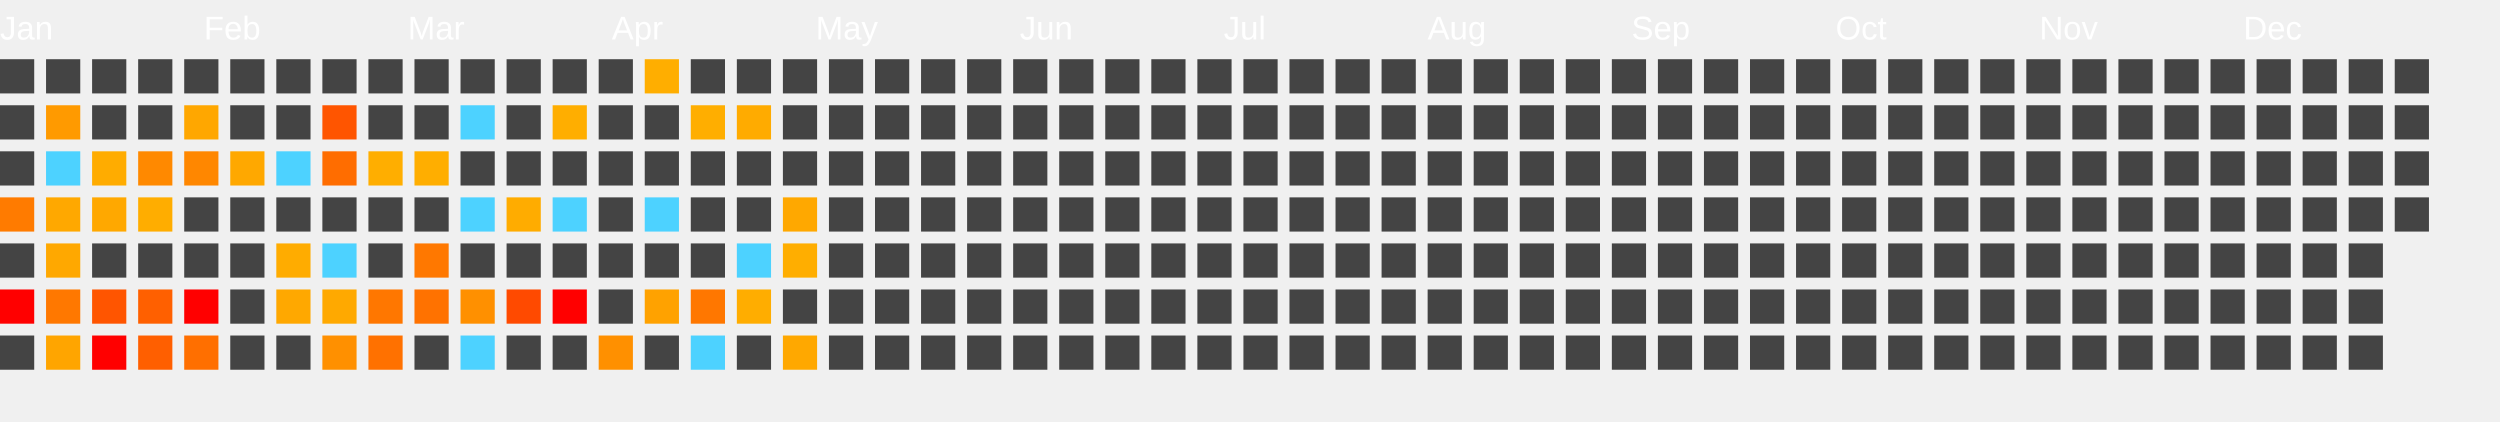
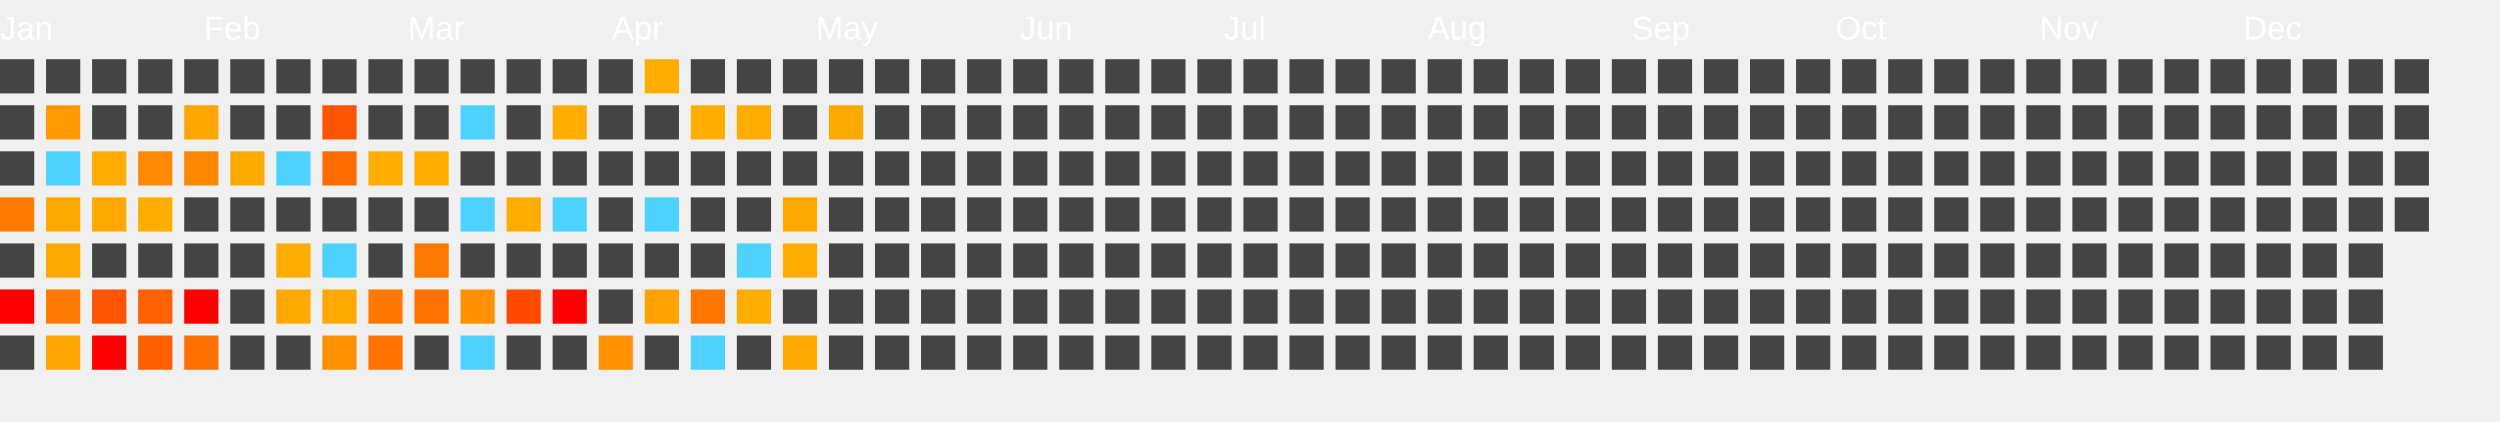
<svg xmlns="http://www.w3.org/2000/svg" baseProfile="full" height="32mm" version="1.1" viewBox="0,0,190,32" width="190mm">
  <defs />
  <rect fill="none" height="32" width="190" x="0" y="0" />
  <text fill="#FFFFFF" style="font-size:2.5px; font-family:Arial" x="0.0" y="3.0">Jan</text>
  <text fill="#FFFFFF" style="font-size:2.5px; font-family:Arial" x="15.5" y="3.0">Feb</text>
  <text fill="#FFFFFF" style="font-size:2.5px; font-family:Arial" x="31.0" y="3.0">Mar</text>
  <text fill="#FFFFFF" style="font-size:2.5px; font-family:Arial" x="46.5" y="3.0">Apr</text>
  <text fill="#FFFFFF" style="font-size:2.5px; font-family:Arial" x="62.0" y="3.0">May</text>
  <text fill="#FFFFFF" style="font-size:2.5px; font-family:Arial" x="77.5" y="3.0">Jun</text>
  <text fill="#FFFFFF" style="font-size:2.5px; font-family:Arial" x="93.0" y="3.0">Jul</text>
  <text fill="#FFFFFF" style="font-size:2.5px; font-family:Arial" x="108.5" y="3.0">Aug</text>
  <text fill="#FFFFFF" style="font-size:2.5px; font-family:Arial" x="124.0" y="3.0">Sep</text>
  <text fill="#FFFFFF" style="font-size:2.5px; font-family:Arial" x="139.5" y="3.0">Oct</text>
  <text fill="#FFFFFF" style="font-size:2.5px; font-family:Arial" x="155.0" y="3.0">Nov</text>
  <text fill="#FFFFFF" style="font-size:2.5px; font-family:Arial" x="170.5" y="3.0">Dec</text>
  <rect fill="#444444" height="2.6" width="2.6" x="0.0" y="4.5" />
  <rect fill="#444444" height="2.6" width="2.6" x="0.0" y="8.0" />
  <rect fill="#444444" height="2.6" width="2.6" x="0.0" y="11.5" />
  <rect fill="#ff7b00" height="2.6" width="2.6" x="0.0" y="15.0" />
  <rect fill="#444444" height="2.6" width="2.6" x="0.0" y="18.5" />
  <rect fill="red" height="2.6" width="2.6" x="0.0" y="22.0" />
  <rect fill="#444444" height="2.6" width="2.6" x="0.0" y="25.5" />
  <rect fill="#444444" height="2.6" width="2.6" x="3.5" y="4.5" />
  <rect fill="#ff9a00" height="2.6" width="2.6" x="3.5" y="8.0" />
  <rect fill="#4dd2ff" height="2.6" width="2.6" x="3.5" y="11.5" />
  <rect fill="#ffa800" height="2.6" width="2.6" x="3.5" y="15.0" />
  <rect fill="#ffa800" height="2.6" width="2.6" x="3.5" y="18.5" />
  <rect fill="#ff7800" height="2.6" width="2.6" x="3.5" y="22.0" />
  <rect fill="#ffa500" height="2.6" width="2.6" x="3.5" y="25.5" />
  <rect fill="#444444" height="2.6" width="2.6" x="7.0" y="4.5" />
  <rect fill="#444444" height="2.6" width="2.6" x="7.0" y="8.0" />
  <rect fill="#ffac00" height="2.6" width="2.6" x="7.0" y="11.5" />
  <rect fill="#ffa800" height="2.6" width="2.6" x="7.0" y="15.0" />
  <rect fill="#444444" height="2.6" width="2.6" x="7.0" y="18.5" />
  <rect fill="#ff5500" height="2.6" width="2.6" x="7.0" y="22.0" />
  <rect fill="red" height="2.6" width="2.6" x="7.0" y="25.5" />
  <rect fill="#444444" height="2.6" width="2.6" x="10.5" y="4.5" />
  <rect fill="#444444" height="2.6" width="2.6" x="10.5" y="8.0" />
  <rect fill="#ff8900" height="2.6" width="2.6" x="10.5" y="11.5" />
  <rect fill="#ffad00" height="2.6" width="2.6" x="10.5" y="15.0" />
  <rect fill="#444444" height="2.6" width="2.6" x="10.5" y="18.5" />
  <rect fill="#ff6000" height="2.6" width="2.6" x="10.5" y="22.0" />
  <rect fill="#ff5f00" height="2.6" width="2.6" x="10.5" y="25.5" />
  <rect fill="#444444" height="2.6" width="2.6" x="14.0" y="4.5" />
  <rect fill="#ffa700" height="2.6" width="2.6" x="14.0" y="8.0" />
  <rect fill="#ff8700" height="2.6" width="2.6" x="14.0" y="11.5" />
  <rect fill="#444444" height="2.6" width="2.6" x="14.0" y="15.0" />
  <rect fill="#444444" height="2.6" width="2.6" x="14.0" y="18.5" />
  <rect fill="red" height="2.6" width="2.6" x="14.0" y="22.0" />
  <rect fill="#ff6f00" height="2.6" width="2.6" x="14.0" y="25.5" />
  <rect fill="#444444" height="2.6" width="2.6" x="17.5" y="4.5" />
  <rect fill="#444444" height="2.6" width="2.6" x="17.5" y="8.0" />
  <rect fill="#ffa800" height="2.6" width="2.6" x="17.5" y="11.5" />
  <rect fill="#444444" height="2.6" width="2.6" x="17.5" y="15.0" />
  <rect fill="#444444" height="2.6" width="2.6" x="17.5" y="18.5" />
  <rect fill="#444444" height="2.6" width="2.6" x="17.5" y="22.0" />
  <rect fill="#444444" height="2.6" width="2.6" x="17.5" y="25.5" />
  <rect fill="#444444" height="2.6" width="2.6" x="21.0" y="4.5" />
  <rect fill="#444444" height="2.6" width="2.6" x="21.0" y="8.0" />
  <rect fill="#4dd2ff" height="2.6" width="2.6" x="21.0" y="11.5" />
  <rect fill="#444444" height="2.6" width="2.6" x="21.0" y="15.0" />
  <rect fill="#ffac00" height="2.6" width="2.6" x="21.0" y="18.5" />
  <rect fill="#ffa800" height="2.6" width="2.6" x="21.0" y="22.0" />
  <rect fill="#444444" height="2.6" width="2.6" x="21.0" y="25.5" />
  <rect fill="#444444" height="2.6" width="2.6" x="24.5" y="4.5" />
  <rect fill="#ff5500" height="2.6" width="2.6" x="24.5" y="8.0" />
  <rect fill="#ff6d00" height="2.6" width="2.6" x="24.5" y="11.5" />
  <rect fill="#444444" height="2.6" width="2.6" x="24.5" y="15.0" />
  <rect fill="#4dd2ff" height="2.6" width="2.6" x="24.5" y="18.5" />
  <rect fill="#ffa900" height="2.6" width="2.6" x="24.5" y="22.0" />
  <rect fill="#ff9000" height="2.6" width="2.6" x="24.5" y="25.5" />
  <rect fill="#444444" height="2.6" width="2.6" x="28.0" y="4.5" />
  <rect fill="#444444" height="2.6" width="2.6" x="28.0" y="8.0" />
  <rect fill="#ffae00" height="2.6" width="2.6" x="28.0" y="11.5" />
  <rect fill="#444444" height="2.6" width="2.6" x="28.0" y="15.0" />
  <rect fill="#444444" height="2.6" width="2.6" x="28.0" y="18.5" />
  <rect fill="#ff7700" height="2.6" width="2.6" x="28.0" y="22.0" />
  <rect fill="#ff7100" height="2.6" width="2.6" x="28.0" y="25.5" />
  <rect fill="#444444" height="2.6" width="2.6" x="31.5" y="4.5" />
  <rect fill="#444444" height="2.6" width="2.6" x="31.5" y="8.0" />
  <rect fill="#ffae00" height="2.6" width="2.6" x="31.5" y="11.5" />
  <rect fill="#444444" height="2.6" width="2.6" x="31.5" y="15.0" />
  <rect fill="#ff7800" height="2.6" width="2.6" x="31.5" y="18.5" />
  <rect fill="#ff7200" height="2.6" width="2.6" x="31.5" y="22.0" />
  <rect fill="#444444" height="2.6" width="2.6" x="31.5" y="25.5" />
  <rect fill="#444444" height="2.6" width="2.6" x="35.0" y="4.5" />
  <rect fill="#4dd2ff" height="2.6" width="2.6" x="35.0" y="8.0" />
  <rect fill="#444444" height="2.6" width="2.6" x="35.0" y="11.5" />
  <rect fill="#4dd2ff" height="2.6" width="2.6" x="35.0" y="15.0" />
  <rect fill="#444444" height="2.6" width="2.6" x="35.0" y="18.5" />
  <rect fill="#ff9000" height="2.6" width="2.6" x="35.0" y="22.0" />
  <rect fill="#4dd2ff" height="2.6" width="2.6" x="35.0" y="25.5" />
  <rect fill="#444444" height="2.6" width="2.6" x="38.5" y="4.5" />
  <rect fill="#444444" height="2.6" width="2.6" x="38.5" y="8.0" />
  <rect fill="#444444" height="2.6" width="2.6" x="38.5" y="11.5" />
  <rect fill="#ffac00" height="2.6" width="2.6" x="38.5" y="15.0" />
  <rect fill="#444444" height="2.6" width="2.6" x="38.5" y="18.5" />
  <rect fill="#ff4a00" height="2.6" width="2.6" x="38.5" y="22.0" />
  <rect fill="#444444" height="2.6" width="2.6" x="38.5" y="25.5" />
  <rect fill="#444444" height="2.6" width="2.6" x="42.0" y="4.5" />
  <rect fill="#ffae00" height="2.6" width="2.6" x="42.0" y="8.0" />
  <rect fill="#444444" height="2.6" width="2.6" x="42.0" y="11.5" />
  <rect fill="#4dd2ff" height="2.6" width="2.6" x="42.0" y="15.0" />
  <rect fill="#444444" height="2.6" width="2.6" x="42.0" y="18.5" />
  <rect fill="red" height="2.6" width="2.6" x="42.0" y="22.0" />
  <rect fill="#444444" height="2.6" width="2.6" x="42.0" y="25.5" />
  <rect fill="#444444" height="2.6" width="2.6" x="45.5" y="4.5" />
  <rect fill="#444444" height="2.6" width="2.6" x="45.5" y="8.0" />
  <rect fill="#444444" height="2.6" width="2.6" x="45.5" y="11.5" />
  <rect fill="#444444" height="2.6" width="2.6" x="45.5" y="15.0" />
  <rect fill="#444444" height="2.6" width="2.6" x="45.5" y="18.5" />
  <rect fill="#444444" height="2.6" width="2.6" x="45.5" y="22.0" />
  <rect fill="#ff9000" height="2.6" width="2.6" x="45.5" y="25.5" />
  <rect fill="#ffae00" height="2.6" width="2.6" x="49.0" y="4.5" />
  <rect fill="#444444" height="2.6" width="2.6" x="49.0" y="8.0" />
  <rect fill="#444444" height="2.6" width="2.6" x="49.0" y="11.5" />
  <rect fill="#4dd2ff" height="2.6" width="2.6" x="49.0" y="15.0" />
  <rect fill="#444444" height="2.6" width="2.6" x="49.0" y="18.5" />
  <rect fill="#ffa200" height="2.6" width="2.6" x="49.0" y="22.0" />
  <rect fill="#444444" height="2.6" width="2.6" x="49.0" y="25.5" />
  <rect fill="#444444" height="2.6" width="2.6" x="52.5" y="4.5" />
  <rect fill="#ffae00" height="2.6" width="2.6" x="52.5" y="8.0" />
  <rect fill="#444444" height="2.6" width="2.6" x="52.5" y="11.5" />
  <rect fill="#444444" height="2.6" width="2.6" x="52.5" y="15.0" />
  <rect fill="#444444" height="2.6" width="2.6" x="52.5" y="18.5" />
  <rect fill="#ff7700" height="2.6" width="2.6" x="52.5" y="22.0" />
  <rect fill="#4dd2ff" height="2.6" width="2.6" x="52.5" y="25.5" />
  <rect fill="#444444" height="2.6" width="2.6" x="56.0" y="4.5" />
  <rect fill="#ffab00" height="2.6" width="2.6" x="56.0" y="8.0" />
  <rect fill="#444444" height="2.6" width="2.6" x="56.0" y="11.5" />
  <rect fill="#444444" height="2.6" width="2.6" x="56.0" y="15.0" />
  <rect fill="#4dd2ff" height="2.6" width="2.6" x="56.0" y="18.5" />
  <rect fill="#ffad00" height="2.6" width="2.6" x="56.0" y="22.0" />
  <rect fill="#444444" height="2.6" width="2.6" x="56.0" y="25.5" />
  <rect fill="#444444" height="2.6" width="2.6" x="59.5" y="4.5" />
  <rect fill="#444444" height="2.6" width="2.6" x="59.5" y="8.0" />
  <rect fill="#444444" height="2.6" width="2.6" x="59.5" y="11.5" />
  <rect fill="#ffa800" height="2.6" width="2.6" x="59.5" y="15.0" />
  <rect fill="#ffae00" height="2.6" width="2.6" x="59.5" y="18.5" />
  <rect fill="#444444" height="2.6" width="2.6" x="59.5" y="22.0" />
  <rect fill="#ffa800" height="2.6" width="2.6" x="59.5" y="25.5" />
  <rect fill="#444444" height="2.6" width="2.6" x="63.0" y="4.5" />
-   <rect fill="#444444" height="2.6" width="2.6" x="63.0" y="8.0" />
+   <rect fill="#ffa800" height="2.6" width="2.6" x="63.0" y="8.0" />
  <rect fill="#444444" height="2.6" width="2.6" x="63.0" y="11.5" />
  <rect fill="#444444" height="2.6" width="2.6" x="63.0" y="15.0" />
  <rect fill="#444444" height="2.6" width="2.6" x="63.0" y="18.5" />
  <rect fill="#444444" height="2.6" width="2.6" x="63.0" y="22.0" />
  <rect fill="#444444" height="2.6" width="2.6" x="63.0" y="25.5" />
  <rect fill="#444444" height="2.6" width="2.6" x="66.5" y="4.5" />
  <rect fill="#444444" height="2.6" width="2.6" x="66.5" y="8.0" />
  <rect fill="#444444" height="2.6" width="2.6" x="66.5" y="11.5" />
  <rect fill="#444444" height="2.6" width="2.6" x="66.5" y="15.0" />
  <rect fill="#444444" height="2.6" width="2.6" x="66.5" y="18.5" />
  <rect fill="#444444" height="2.6" width="2.6" x="66.5" y="22.0" />
  <rect fill="#444444" height="2.6" width="2.6" x="66.5" y="25.5" />
  <rect fill="#444444" height="2.6" width="2.6" x="70.0" y="4.5" />
  <rect fill="#444444" height="2.6" width="2.6" x="70.0" y="8.0" />
  <rect fill="#444444" height="2.6" width="2.6" x="70.0" y="11.5" />
  <rect fill="#444444" height="2.6" width="2.6" x="70.0" y="15.0" />
  <rect fill="#444444" height="2.6" width="2.6" x="70.0" y="18.5" />
  <rect fill="#444444" height="2.6" width="2.6" x="70.0" y="22.0" />
  <rect fill="#444444" height="2.6" width="2.6" x="70.0" y="25.5" />
  <rect fill="#444444" height="2.6" width="2.6" x="73.5" y="4.5" />
  <rect fill="#444444" height="2.6" width="2.6" x="73.5" y="8.0" />
  <rect fill="#444444" height="2.6" width="2.6" x="73.5" y="11.5" />
  <rect fill="#444444" height="2.6" width="2.6" x="73.5" y="15.0" />
  <rect fill="#444444" height="2.6" width="2.6" x="73.5" y="18.5" />
  <rect fill="#444444" height="2.6" width="2.6" x="73.5" y="22.0" />
  <rect fill="#444444" height="2.6" width="2.6" x="73.5" y="25.5" />
  <rect fill="#444444" height="2.6" width="2.6" x="77.0" y="4.5" />
  <rect fill="#444444" height="2.6" width="2.6" x="77.0" y="8.0" />
  <rect fill="#444444" height="2.6" width="2.6" x="77.0" y="11.5" />
  <rect fill="#444444" height="2.6" width="2.6" x="77.0" y="15.0" />
  <rect fill="#444444" height="2.6" width="2.6" x="77.0" y="18.5" />
  <rect fill="#444444" height="2.6" width="2.6" x="77.0" y="22.0" />
  <rect fill="#444444" height="2.6" width="2.6" x="77.0" y="25.5" />
  <rect fill="#444444" height="2.6" width="2.6" x="80.5" y="4.5" />
  <rect fill="#444444" height="2.6" width="2.6" x="80.5" y="8.0" />
  <rect fill="#444444" height="2.6" width="2.6" x="80.5" y="11.5" />
  <rect fill="#444444" height="2.6" width="2.6" x="80.5" y="15.0" />
  <rect fill="#444444" height="2.6" width="2.6" x="80.5" y="18.5" />
  <rect fill="#444444" height="2.6" width="2.6" x="80.5" y="22.0" />
  <rect fill="#444444" height="2.6" width="2.6" x="80.5" y="25.5" />
  <rect fill="#444444" height="2.6" width="2.6" x="84.0" y="4.5" />
  <rect fill="#444444" height="2.6" width="2.6" x="84.0" y="8.0" />
  <rect fill="#444444" height="2.6" width="2.6" x="84.0" y="11.5" />
  <rect fill="#444444" height="2.6" width="2.6" x="84.0" y="15.0" />
  <rect fill="#444444" height="2.6" width="2.6" x="84.0" y="18.5" />
  <rect fill="#444444" height="2.6" width="2.6" x="84.0" y="22.0" />
  <rect fill="#444444" height="2.6" width="2.6" x="84.0" y="25.5" />
  <rect fill="#444444" height="2.6" width="2.6" x="87.5" y="4.5" />
  <rect fill="#444444" height="2.6" width="2.6" x="87.5" y="8.0" />
  <rect fill="#444444" height="2.6" width="2.6" x="87.5" y="11.5" />
  <rect fill="#444444" height="2.6" width="2.6" x="87.5" y="15.0" />
  <rect fill="#444444" height="2.6" width="2.6" x="87.5" y="18.5" />
  <rect fill="#444444" height="2.6" width="2.6" x="87.5" y="22.0" />
  <rect fill="#444444" height="2.6" width="2.6" x="87.5" y="25.5" />
  <rect fill="#444444" height="2.6" width="2.6" x="91.0" y="4.5" />
  <rect fill="#444444" height="2.6" width="2.6" x="91.0" y="8.0" />
  <rect fill="#444444" height="2.6" width="2.6" x="91.0" y="11.5" />
  <rect fill="#444444" height="2.6" width="2.6" x="91.0" y="15.0" />
  <rect fill="#444444" height="2.6" width="2.6" x="91.0" y="18.5" />
  <rect fill="#444444" height="2.6" width="2.6" x="91.0" y="22.0" />
  <rect fill="#444444" height="2.6" width="2.6" x="91.0" y="25.5" />
  <rect fill="#444444" height="2.6" width="2.6" x="94.5" y="4.5" />
  <rect fill="#444444" height="2.6" width="2.6" x="94.5" y="8.0" />
  <rect fill="#444444" height="2.6" width="2.6" x="94.5" y="11.5" />
  <rect fill="#444444" height="2.6" width="2.6" x="94.5" y="15.0" />
  <rect fill="#444444" height="2.6" width="2.6" x="94.5" y="18.5" />
  <rect fill="#444444" height="2.6" width="2.6" x="94.5" y="22.0" />
  <rect fill="#444444" height="2.6" width="2.6" x="94.5" y="25.5" />
  <rect fill="#444444" height="2.6" width="2.6" x="98.0" y="4.5" />
  <rect fill="#444444" height="2.6" width="2.6" x="98.0" y="8.0" />
  <rect fill="#444444" height="2.6" width="2.6" x="98.0" y="11.5" />
  <rect fill="#444444" height="2.6" width="2.6" x="98.0" y="15.0" />
  <rect fill="#444444" height="2.6" width="2.6" x="98.0" y="18.5" />
  <rect fill="#444444" height="2.6" width="2.6" x="98.0" y="22.0" />
  <rect fill="#444444" height="2.6" width="2.6" x="98.0" y="25.5" />
  <rect fill="#444444" height="2.6" width="2.6" x="101.5" y="4.5" />
  <rect fill="#444444" height="2.6" width="2.6" x="101.5" y="8.0" />
  <rect fill="#444444" height="2.6" width="2.6" x="101.5" y="11.5" />
  <rect fill="#444444" height="2.6" width="2.6" x="101.5" y="15.0" />
  <rect fill="#444444" height="2.6" width="2.6" x="101.5" y="18.5" />
  <rect fill="#444444" height="2.6" width="2.6" x="101.5" y="22.0" />
  <rect fill="#444444" height="2.6" width="2.6" x="101.5" y="25.5" />
  <rect fill="#444444" height="2.6" width="2.6" x="105.0" y="4.5" />
  <rect fill="#444444" height="2.6" width="2.6" x="105.0" y="8.0" />
  <rect fill="#444444" height="2.6" width="2.6" x="105.0" y="11.5" />
  <rect fill="#444444" height="2.6" width="2.6" x="105.0" y="15.0" />
  <rect fill="#444444" height="2.6" width="2.6" x="105.0" y="18.5" />
  <rect fill="#444444" height="2.6" width="2.6" x="105.0" y="22.0" />
  <rect fill="#444444" height="2.6" width="2.6" x="105.0" y="25.5" />
  <rect fill="#444444" height="2.6" width="2.6" x="108.5" y="4.5" />
  <rect fill="#444444" height="2.6" width="2.6" x="108.5" y="8.0" />
  <rect fill="#444444" height="2.6" width="2.6" x="108.5" y="11.5" />
  <rect fill="#444444" height="2.6" width="2.6" x="108.5" y="15.0" />
  <rect fill="#444444" height="2.6" width="2.6" x="108.5" y="18.5" />
  <rect fill="#444444" height="2.6" width="2.6" x="108.5" y="22.0" />
  <rect fill="#444444" height="2.6" width="2.6" x="108.5" y="25.5" />
  <rect fill="#444444" height="2.6" width="2.6" x="112.0" y="4.5" />
  <rect fill="#444444" height="2.6" width="2.6" x="112.0" y="8.0" />
  <rect fill="#444444" height="2.6" width="2.6" x="112.0" y="11.5" />
  <rect fill="#444444" height="2.6" width="2.6" x="112.0" y="15.0" />
  <rect fill="#444444" height="2.6" width="2.6" x="112.0" y="18.5" />
  <rect fill="#444444" height="2.6" width="2.6" x="112.0" y="22.0" />
  <rect fill="#444444" height="2.6" width="2.6" x="112.0" y="25.5" />
  <rect fill="#444444" height="2.6" width="2.6" x="115.5" y="4.5" />
  <rect fill="#444444" height="2.6" width="2.6" x="115.5" y="8.0" />
  <rect fill="#444444" height="2.6" width="2.6" x="115.5" y="11.5" />
  <rect fill="#444444" height="2.6" width="2.6" x="115.5" y="15.0" />
  <rect fill="#444444" height="2.6" width="2.6" x="115.5" y="18.5" />
  <rect fill="#444444" height="2.6" width="2.6" x="115.5" y="22.0" />
  <rect fill="#444444" height="2.6" width="2.6" x="115.5" y="25.5" />
  <rect fill="#444444" height="2.6" width="2.6" x="119.0" y="4.5" />
  <rect fill="#444444" height="2.6" width="2.6" x="119.0" y="8.0" />
  <rect fill="#444444" height="2.6" width="2.6" x="119.0" y="11.5" />
  <rect fill="#444444" height="2.6" width="2.6" x="119.0" y="15.0" />
  <rect fill="#444444" height="2.6" width="2.6" x="119.0" y="18.5" />
  <rect fill="#444444" height="2.6" width="2.6" x="119.0" y="22.0" />
  <rect fill="#444444" height="2.6" width="2.6" x="119.0" y="25.5" />
  <rect fill="#444444" height="2.6" width="2.6" x="122.5" y="4.5" />
  <rect fill="#444444" height="2.6" width="2.6" x="122.5" y="8.0" />
  <rect fill="#444444" height="2.6" width="2.6" x="122.5" y="11.5" />
  <rect fill="#444444" height="2.6" width="2.6" x="122.5" y="15.0" />
  <rect fill="#444444" height="2.6" width="2.6" x="122.5" y="18.5" />
  <rect fill="#444444" height="2.6" width="2.6" x="122.5" y="22.0" />
  <rect fill="#444444" height="2.6" width="2.6" x="122.5" y="25.5" />
  <rect fill="#444444" height="2.6" width="2.6" x="126.0" y="4.5" />
  <rect fill="#444444" height="2.6" width="2.6" x="126.0" y="8.0" />
  <rect fill="#444444" height="2.6" width="2.6" x="126.0" y="11.5" />
  <rect fill="#444444" height="2.6" width="2.6" x="126.0" y="15.0" />
  <rect fill="#444444" height="2.6" width="2.6" x="126.0" y="18.5" />
  <rect fill="#444444" height="2.6" width="2.6" x="126.0" y="22.0" />
  <rect fill="#444444" height="2.6" width="2.6" x="126.0" y="25.5" />
  <rect fill="#444444" height="2.6" width="2.6" x="129.5" y="4.5" />
  <rect fill="#444444" height="2.6" width="2.6" x="129.5" y="8.0" />
  <rect fill="#444444" height="2.6" width="2.6" x="129.5" y="11.5" />
  <rect fill="#444444" height="2.6" width="2.6" x="129.5" y="15.0" />
  <rect fill="#444444" height="2.6" width="2.6" x="129.5" y="18.5" />
  <rect fill="#444444" height="2.6" width="2.6" x="129.5" y="22.0" />
  <rect fill="#444444" height="2.6" width="2.6" x="129.5" y="25.5" />
  <rect fill="#444444" height="2.6" width="2.6" x="133.0" y="4.5" />
  <rect fill="#444444" height="2.6" width="2.6" x="133.0" y="8.0" />
  <rect fill="#444444" height="2.6" width="2.6" x="133.0" y="11.5" />
  <rect fill="#444444" height="2.6" width="2.6" x="133.0" y="15.0" />
  <rect fill="#444444" height="2.6" width="2.6" x="133.0" y="18.5" />
  <rect fill="#444444" height="2.6" width="2.6" x="133.0" y="22.0" />
  <rect fill="#444444" height="2.6" width="2.6" x="133.0" y="25.5" />
  <rect fill="#444444" height="2.6" width="2.6" x="136.5" y="4.5" />
  <rect fill="#444444" height="2.6" width="2.6" x="136.5" y="8.0" />
  <rect fill="#444444" height="2.6" width="2.6" x="136.5" y="11.5" />
  <rect fill="#444444" height="2.6" width="2.6" x="136.5" y="15.0" />
  <rect fill="#444444" height="2.6" width="2.6" x="136.5" y="18.5" />
  <rect fill="#444444" height="2.6" width="2.6" x="136.5" y="22.0" />
  <rect fill="#444444" height="2.6" width="2.6" x="136.5" y="25.5" />
  <rect fill="#444444" height="2.6" width="2.6" x="140.0" y="4.5" />
  <rect fill="#444444" height="2.6" width="2.6" x="140.0" y="8.0" />
  <rect fill="#444444" height="2.6" width="2.6" x="140.0" y="11.5" />
  <rect fill="#444444" height="2.6" width="2.6" x="140.0" y="15.0" />
  <rect fill="#444444" height="2.6" width="2.6" x="140.0" y="18.5" />
  <rect fill="#444444" height="2.6" width="2.6" x="140.0" y="22.0" />
  <rect fill="#444444" height="2.6" width="2.6" x="140.0" y="25.5" />
  <rect fill="#444444" height="2.6" width="2.6" x="143.5" y="4.5" />
  <rect fill="#444444" height="2.6" width="2.6" x="143.5" y="8.0" />
  <rect fill="#444444" height="2.6" width="2.6" x="143.5" y="11.5" />
  <rect fill="#444444" height="2.6" width="2.6" x="143.5" y="15.0" />
  <rect fill="#444444" height="2.6" width="2.6" x="143.5" y="18.5" />
  <rect fill="#444444" height="2.6" width="2.6" x="143.5" y="22.0" />
  <rect fill="#444444" height="2.6" width="2.6" x="143.5" y="25.5" />
  <rect fill="#444444" height="2.6" width="2.6" x="147.0" y="4.5" />
  <rect fill="#444444" height="2.6" width="2.6" x="147.0" y="8.0" />
  <rect fill="#444444" height="2.6" width="2.6" x="147.0" y="11.5" />
  <rect fill="#444444" height="2.6" width="2.6" x="147.0" y="15.0" />
  <rect fill="#444444" height="2.6" width="2.6" x="147.0" y="18.5" />
  <rect fill="#444444" height="2.6" width="2.6" x="147.0" y="22.0" />
  <rect fill="#444444" height="2.6" width="2.6" x="147.0" y="25.5" />
  <rect fill="#444444" height="2.6" width="2.6" x="150.5" y="4.5" />
  <rect fill="#444444" height="2.6" width="2.6" x="150.5" y="8.0" />
  <rect fill="#444444" height="2.6" width="2.6" x="150.5" y="11.5" />
  <rect fill="#444444" height="2.6" width="2.6" x="150.5" y="15.0" />
  <rect fill="#444444" height="2.6" width="2.6" x="150.5" y="18.5" />
  <rect fill="#444444" height="2.6" width="2.6" x="150.5" y="22.0" />
  <rect fill="#444444" height="2.6" width="2.6" x="150.5" y="25.5" />
  <rect fill="#444444" height="2.6" width="2.6" x="154.0" y="4.5" />
  <rect fill="#444444" height="2.6" width="2.6" x="154.0" y="8.0" />
  <rect fill="#444444" height="2.6" width="2.6" x="154.0" y="11.5" />
  <rect fill="#444444" height="2.6" width="2.6" x="154.0" y="15.0" />
  <rect fill="#444444" height="2.6" width="2.6" x="154.0" y="18.5" />
  <rect fill="#444444" height="2.6" width="2.6" x="154.0" y="22.0" />
  <rect fill="#444444" height="2.6" width="2.6" x="154.0" y="25.5" />
  <rect fill="#444444" height="2.6" width="2.6" x="157.5" y="4.5" />
  <rect fill="#444444" height="2.6" width="2.6" x="157.5" y="8.0" />
  <rect fill="#444444" height="2.6" width="2.6" x="157.5" y="11.5" />
  <rect fill="#444444" height="2.6" width="2.6" x="157.5" y="15.0" />
  <rect fill="#444444" height="2.6" width="2.6" x="157.5" y="18.5" />
  <rect fill="#444444" height="2.6" width="2.6" x="157.5" y="22.0" />
  <rect fill="#444444" height="2.6" width="2.6" x="157.5" y="25.5" />
  <rect fill="#444444" height="2.6" width="2.6" x="161.0" y="4.5" />
  <rect fill="#444444" height="2.6" width="2.6" x="161.0" y="8.0" />
  <rect fill="#444444" height="2.6" width="2.6" x="161.0" y="11.5" />
  <rect fill="#444444" height="2.6" width="2.6" x="161.0" y="15.0" />
  <rect fill="#444444" height="2.6" width="2.6" x="161.0" y="18.5" />
  <rect fill="#444444" height="2.6" width="2.6" x="161.0" y="22.0" />
  <rect fill="#444444" height="2.6" width="2.6" x="161.0" y="25.5" />
  <rect fill="#444444" height="2.6" width="2.6" x="164.5" y="4.5" />
  <rect fill="#444444" height="2.6" width="2.6" x="164.5" y="8.0" />
  <rect fill="#444444" height="2.6" width="2.6" x="164.5" y="11.5" />
  <rect fill="#444444" height="2.6" width="2.6" x="164.5" y="15.0" />
  <rect fill="#444444" height="2.6" width="2.6" x="164.5" y="18.5" />
  <rect fill="#444444" height="2.6" width="2.6" x="164.5" y="22.0" />
  <rect fill="#444444" height="2.6" width="2.6" x="164.5" y="25.5" />
  <rect fill="#444444" height="2.6" width="2.6" x="168.0" y="4.5" />
  <rect fill="#444444" height="2.6" width="2.6" x="168.0" y="8.0" />
  <rect fill="#444444" height="2.6" width="2.6" x="168.0" y="11.5" />
  <rect fill="#444444" height="2.6" width="2.6" x="168.0" y="15.0" />
  <rect fill="#444444" height="2.6" width="2.6" x="168.0" y="18.5" />
  <rect fill="#444444" height="2.6" width="2.6" x="168.0" y="22.0" />
  <rect fill="#444444" height="2.6" width="2.6" x="168.0" y="25.5" />
  <rect fill="#444444" height="2.6" width="2.6" x="171.5" y="4.5" />
  <rect fill="#444444" height="2.6" width="2.6" x="171.5" y="8.0" />
  <rect fill="#444444" height="2.6" width="2.6" x="171.5" y="11.5" />
  <rect fill="#444444" height="2.6" width="2.6" x="171.5" y="15.0" />
  <rect fill="#444444" height="2.6" width="2.6" x="171.5" y="18.5" />
  <rect fill="#444444" height="2.6" width="2.6" x="171.5" y="22.0" />
  <rect fill="#444444" height="2.6" width="2.6" x="171.5" y="25.5" />
  <rect fill="#444444" height="2.6" width="2.6" x="175.0" y="4.5" />
  <rect fill="#444444" height="2.6" width="2.6" x="175.0" y="8.0" />
  <rect fill="#444444" height="2.6" width="2.6" x="175.0" y="11.5" />
  <rect fill="#444444" height="2.6" width="2.6" x="175.0" y="15.0" />
  <rect fill="#444444" height="2.6" width="2.6" x="175.0" y="18.5" />
  <rect fill="#444444" height="2.6" width="2.6" x="175.0" y="22.0" />
  <rect fill="#444444" height="2.6" width="2.6" x="175.0" y="25.5" />
  <rect fill="#444444" height="2.6" width="2.6" x="178.5" y="4.5" />
  <rect fill="#444444" height="2.6" width="2.6" x="178.5" y="8.0" />
  <rect fill="#444444" height="2.6" width="2.6" x="178.5" y="11.5" />
  <rect fill="#444444" height="2.6" width="2.6" x="178.5" y="15.0" />
  <rect fill="#444444" height="2.6" width="2.6" x="178.5" y="18.5" />
  <rect fill="#444444" height="2.6" width="2.6" x="178.5" y="22.0" />
  <rect fill="#444444" height="2.6" width="2.6" x="178.5" y="25.5" />
  <rect fill="#444444" height="2.6" width="2.6" x="182.0" y="4.5" />
  <rect fill="#444444" height="2.6" width="2.6" x="182.0" y="8.0" />
  <rect fill="#444444" height="2.6" width="2.6" x="182.0" y="11.5" />
  <rect fill="#444444" height="2.6" width="2.6" x="182.0" y="15.0" />
</svg>
